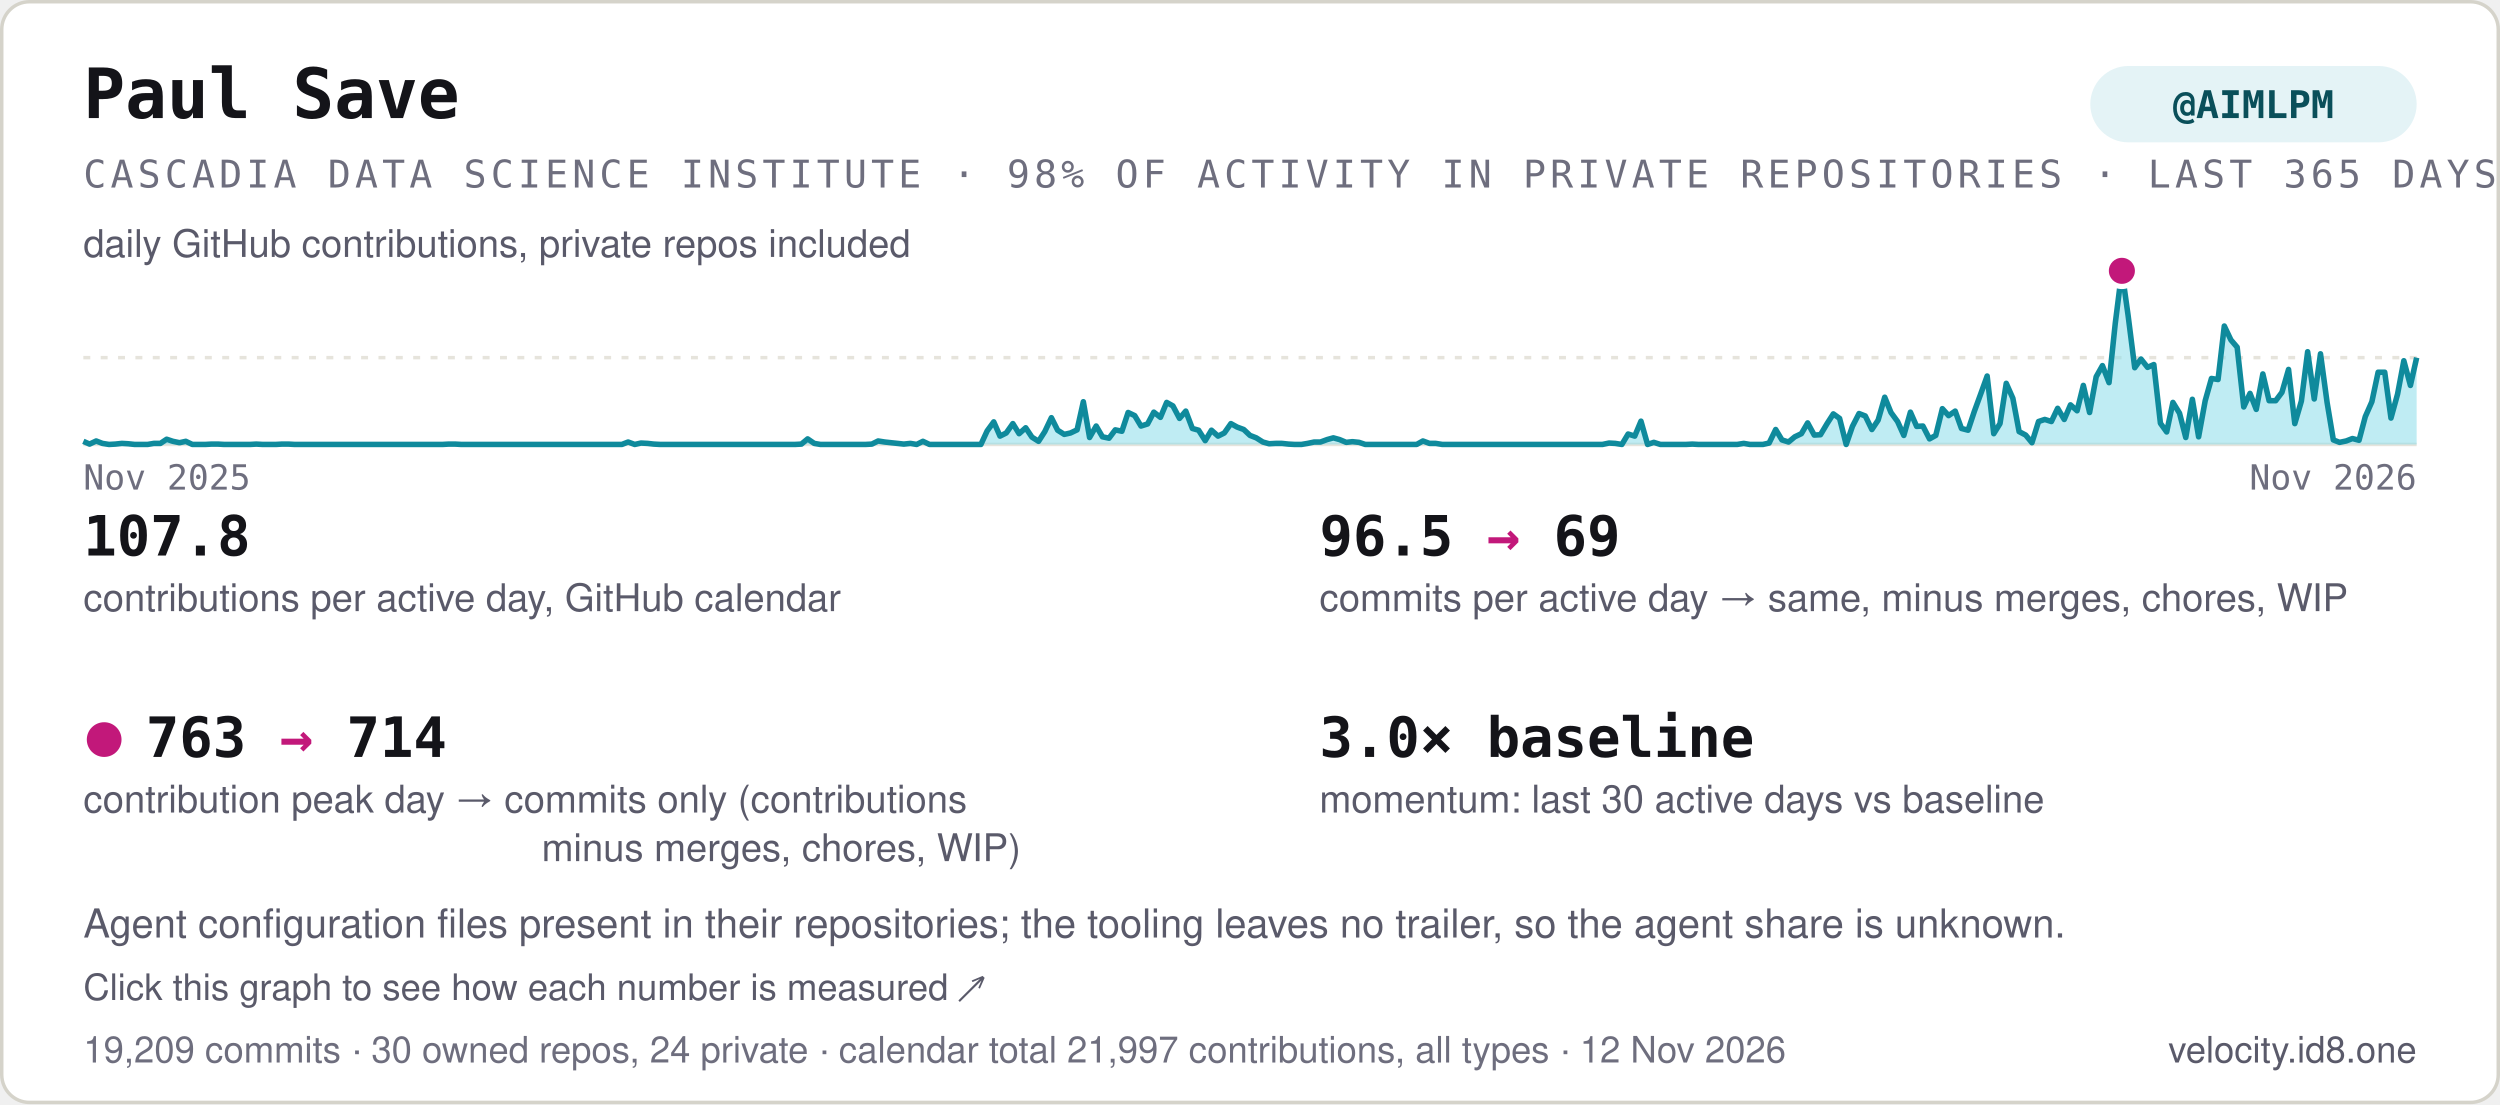
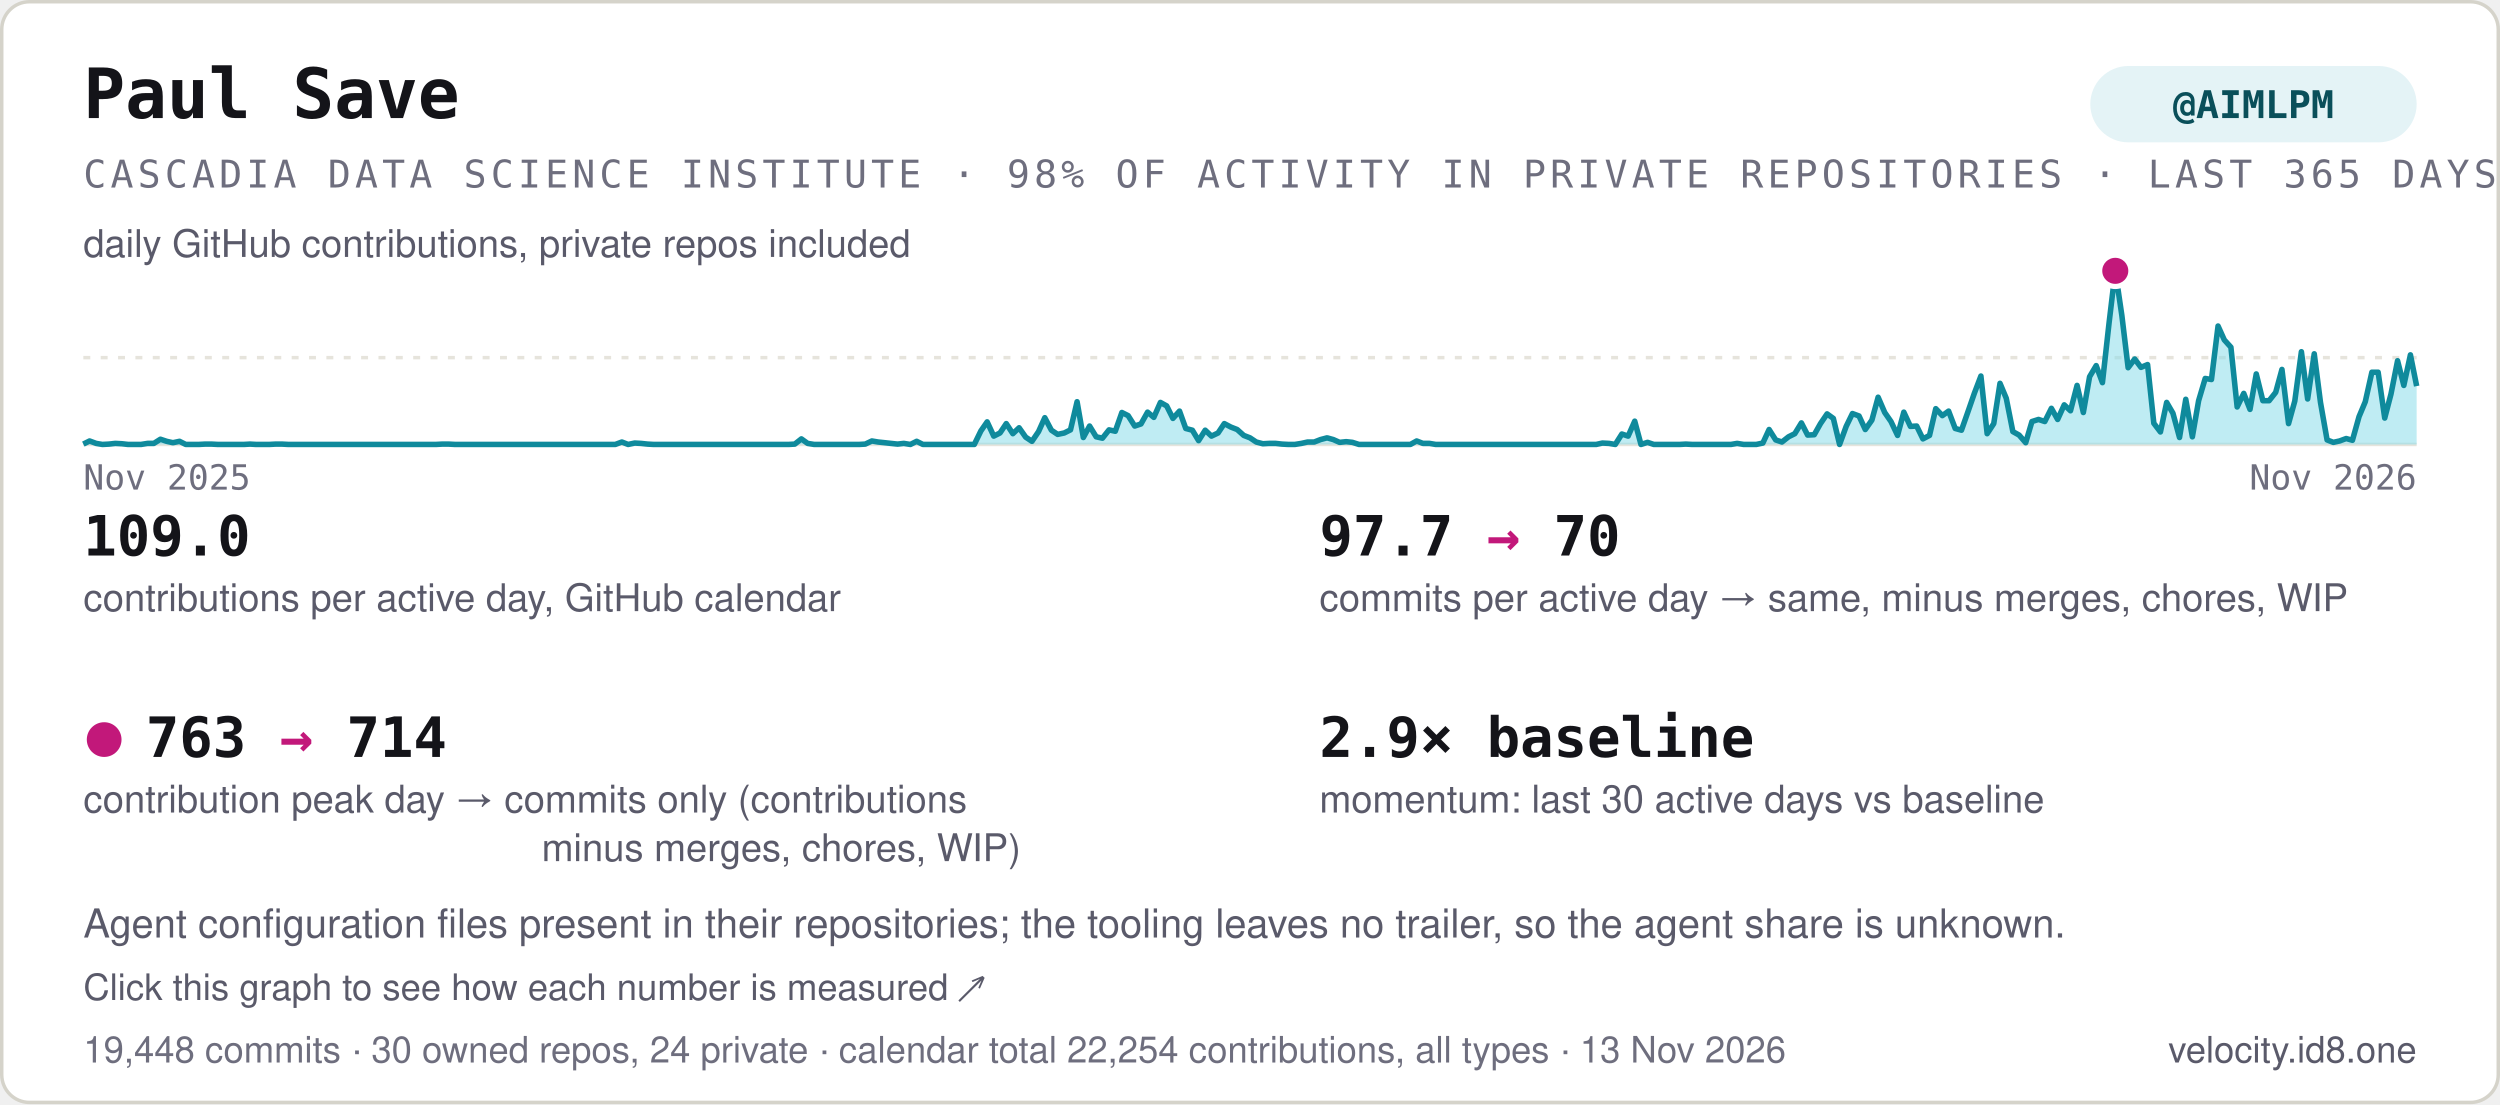
<svg xmlns="http://www.w3.org/2000/svg" width="720" height="318" viewBox="0 0 720 318" role="img" aria-label="Paul Save: Velocity Graph">
  <rect x="0.5" y="0.5" width="719" height="317" rx="8" fill="#FFFFFF" stroke="#D5D3CA" />
  <text x="24" y="34" font-family="Departure Mono, JetBrains Mono, ui-monospace, Menlo, monospace" font-size="20" font-weight="700" fill="#141419">Paul Save</text>
  <text x="24" y="54" font-family="Departure Mono, JetBrains Mono, ui-monospace, Menlo, monospace" font-size="11" letter-spacing="1.2" fill="#6E6E7E">CASCADIA DATA SCIENCE INSTITUTE · 98% OF ACTIVITY IN PRIVATE REPOSITORIES · LAST 365 DAYS</text>
  <rect x="602" y="19" width="94" height="22" rx="11" fill="#E4F3F6" />
  <text x="649" y="34" text-anchor="middle" font-family="Departure Mono, JetBrains Mono, ui-monospace, Menlo, monospace" font-size="11" font-weight="600" fill="#0A4F5A">@AIMLPM</text>
  <line x1="24" x2="696" y1="128" y2="128" stroke="#E6E4DC" />
  <line x1="24" x2="696" y1="103.0" y2="103.0" stroke="#E6E4DC" stroke-dasharray="2 3" />
-   <path d="M24.0,127.1 L25.8,127.9 L27.7,127.0 L29.5,127.7 L31.4,128.0 L33.2,127.9 L35.1,127.7 L36.9,127.8 L38.8,128.0 L40.6,128.0 L42.5,128.0 L44.3,127.7 L46.2,127.7 L48.0,126.5 L49.8,127.1 L51.7,127.5 L53.5,127.1 L55.4,128.0 L57.2,128.0 L59.1,128.0 L60.9,127.9 L62.8,127.9 L64.6,128.0 L66.5,128.0 L68.3,128.0 L70.2,128.0 L72.0,128.0 L73.8,127.9 L75.7,128.0 L77.5,128.0 L79.4,128.0 L81.2,127.9 L83.1,127.9 L84.9,128.0 L86.8,128.0 L88.6,128.0 L90.5,128.0 L92.3,128.0 L94.2,128.0 L96.0,128.0 L97.8,128.0 L99.7,128.0 L101.5,128.0 L103.4,128.0 L105.2,128.0 L107.1,128.0 L108.9,128.0 L110.8,128.0 L112.6,128.0 L114.5,128.0 L116.3,128.0 L118.2,128.0 L120.0,128.0 L121.8,128.0 L123.7,128.0 L125.5,128.0 L127.4,128.0 L129.2,127.9 L131.1,127.9 L132.9,128.0 L134.8,128.0 L136.6,128.0 L138.5,128.0 L140.3,128.0 L142.2,128.0 L144.0,128.0 L145.8,128.0 L147.7,128.0 L149.5,128.0 L151.4,128.0 L153.2,128.0 L155.1,128.0 L156.9,128.0 L158.8,128.0 L160.6,128.0 L162.5,128.0 L164.3,128.0 L166.2,128.0 L168.0,128.0 L169.8,128.0 L171.7,128.0 L173.5,128.0 L175.4,128.0 L177.2,128.0 L179.1,128.0 L180.9,127.3 L182.8,128.0 L184.6,127.6 L186.5,127.7 L188.3,127.9 L190.2,128.0 L192.0,128.0 L193.8,128.0 L195.7,128.0 L197.5,128.0 L199.4,128.0 L201.2,128.0 L203.1,128.0 L204.9,128.0 L206.8,128.0 L208.6,128.0 L210.5,128.0 L212.3,128.0 L214.2,128.0 L216.0,128.0 L217.8,128.0 L219.7,128.0 L221.5,128.0 L223.4,128.0 L225.2,128.0 L227.1,128.0 L228.9,128.0 L230.8,127.9 L232.6,126.4 L234.5,127.7 L236.3,128.0 L238.2,128.0 L240.0,128.0 L241.8,128.0 L243.7,128.0 L245.5,128.0 L247.4,128.0 L249.2,128.0 L251.1,127.9 L252.9,127.0 L254.8,127.3 L256.6,127.5 L258.5,127.7 L260.3,127.9 L262.2,127.7 L264.0,128.0 L265.8,127.1 L267.7,128.0 L269.5,128.0 L271.4,128.0 L273.2,128.0 L275.1,128.0 L276.9,128.0 L278.8,128.0 L280.6,128.0 L282.5,128.0 L284.3,124.1 L286.2,121.5 L288.0,125.6 L289.8,124.7 L291.7,122.0 L293.5,124.9 L295.4,123.2 L297.2,125.9 L299.1,127.1 L300.9,124.3 L302.8,120.3 L304.6,123.9 L306.5,125.1 L308.3,124.7 L310.2,123.8 L312.0,115.7 L313.8,126.0 L315.7,122.7 L317.5,125.8 L319.4,126.2 L321.2,123.8 L323.1,124.2 L324.9,118.8 L326.8,119.7 L328.6,122.7 L330.5,122.1 L332.3,118.7 L334.2,120.2 L336.0,115.9 L337.8,116.9 L339.7,120.5 L341.5,118.4 L343.4,123.4 L345.2,123.9 L347.1,126.9 L348.9,123.9 L350.8,125.6 L352.6,124.7 L354.5,122.0 L356.3,123.0 L358.2,123.7 L360.0,125.4 L361.8,126.1 L363.7,127.3 L365.5,127.8 L367.4,127.7 L369.2,127.7 L371.1,127.9 L372.9,128.0 L374.8,128.0 L376.6,127.7 L378.5,127.3 L380.3,127.3 L382.2,126.6 L384.0,126.1 L385.8,126.6 L387.7,127.4 L389.5,127.2 L391.4,127.4 L393.2,128.0 L395.1,128.0 L396.9,128.0 L398.8,128.0 L400.6,128.0 L402.5,128.0 L404.3,128.0 L406.2,128.0 L408.0,128.0 L409.8,127.0 L411.7,127.7 L413.5,127.7 L415.4,128.0 L417.2,128.0 L419.1,128.0 L420.9,128.0 L422.8,128.0 L424.6,128.0 L426.5,128.0 L428.3,128.0 L430.2,128.0 L432.0,128.0 L433.8,128.0 L435.7,128.0 L437.5,128.0 L439.4,128.0 L441.2,128.0 L443.1,128.0 L444.9,128.0 L446.8,128.0 L448.6,128.0 L450.5,128.0 L452.3,128.0 L454.2,128.0 L456.0,128.0 L457.8,128.0 L459.7,128.0 L461.5,128.0 L463.4,127.6 L465.2,127.7 L467.1,128.0 L468.9,125.0 L470.8,125.6 L472.6,121.3 L474.5,128.0 L476.3,127.4 L478.2,128.0 L480.0,128.0 L481.8,128.0 L483.7,128.0 L485.5,128.0 L487.4,127.9 L489.2,128.0 L491.1,128.0 L492.9,128.0 L494.8,128.0 L496.6,128.0 L498.5,128.0 L500.3,128.0 L502.2,127.7 L504.0,128.0 L505.8,128.0 L507.7,128.0 L509.5,127.6 L511.4,123.7 L513.2,126.7 L515.1,127.3 L516.9,125.8 L518.8,124.9 L520.6,121.8 L522.5,125.3 L524.3,125.2 L526.2,122.0 L528.0,119.2 L529.8,120.5 L531.7,128.0 L533.5,122.8 L535.4,119.1 L537.2,119.8 L539.1,123.7 L540.9,121.0 L542.8,114.4 L544.6,118.8 L546.5,121.4 L548.3,125.4 L550.2,118.7 L552.0,122.8 L553.8,122.7 L555.7,126.4 L557.5,125.4 L559.4,117.7 L561.2,119.7 L563.1,118.4 L564.9,123.4 L566.8,123.9 L568.6,118.5 L570.5,113.3 L572.3,108.3 L574.2,124.9 L576.0,122.0 L577.8,110.4 L579.7,114.7 L581.5,124.3 L583.4,125.3 L585.2,127.5 L587.1,121.4 L588.9,120.8 L590.8,121.4 L592.6,117.6 L594.5,120.8 L596.3,116.6 L598.2,118.3 L600.0,111.0 L601.8,118.8 L603.7,108.5 L605.5,105.3 L607.4,110.2 L609.2,93.1 L611.1,78.0 L612.9,90.9 L614.8,105.9 L616.6,103.4 L618.5,105.8 L620.3,105.0 L622.2,121.9 L624.0,124.4 L625.8,115.9 L627.7,119.0 L629.5,126.0 L631.4,115.0 L633.2,125.8 L635.1,115.4 L636.9,109.0 L638.8,109.3 L640.6,93.9 L642.5,97.9 L644.3,100.0 L646.2,117.2 L648.0,113.3 L649.8,117.9 L651.7,107.7 L653.5,115.4 L655.4,115.4 L657.2,113.0 L659.1,106.4 L660.9,122.0 L662.8,115.5 L664.6,101.3 L666.5,114.9 L668.3,101.9 L670.2,115.9 L672.0,126.7 L673.8,127.4 L675.7,127.0 L677.5,126.3 L679.4,126.8 L681.2,120.0 L683.1,115.7 L684.9,107.2 L686.8,107.2 L688.6,120.4 L690.5,113.5 L692.3,103.9 L694.2,111.0 L696.0,103.0 L696.0,128 L24,128 Z" fill="#8ADCE8" fill-opacity="0.55" />
-   <path d="M24.0,127.1 L25.8,127.9 L27.7,127.0 L29.5,127.7 L31.4,128.0 L33.2,127.9 L35.1,127.7 L36.9,127.8 L38.8,128.0 L40.6,128.0 L42.5,128.0 L44.3,127.7 L46.2,127.7 L48.0,126.5 L49.8,127.1 L51.7,127.5 L53.5,127.1 L55.4,128.0 L57.2,128.0 L59.1,128.0 L60.9,127.9 L62.8,127.9 L64.6,128.0 L66.5,128.0 L68.3,128.0 L70.2,128.0 L72.0,128.0 L73.8,127.9 L75.7,128.0 L77.5,128.0 L79.4,128.0 L81.2,127.9 L83.1,127.9 L84.9,128.0 L86.8,128.0 L88.6,128.0 L90.5,128.0 L92.3,128.0 L94.2,128.0 L96.0,128.0 L97.8,128.0 L99.7,128.0 L101.5,128.0 L103.4,128.0 L105.2,128.0 L107.1,128.0 L108.9,128.0 L110.8,128.0 L112.6,128.0 L114.5,128.0 L116.3,128.0 L118.2,128.0 L120.0,128.0 L121.8,128.0 L123.7,128.0 L125.5,128.0 L127.4,128.0 L129.2,127.9 L131.1,127.9 L132.9,128.0 L134.8,128.0 L136.6,128.0 L138.5,128.0 L140.3,128.0 L142.2,128.0 L144.0,128.0 L145.8,128.0 L147.7,128.0 L149.5,128.0 L151.4,128.0 L153.2,128.0 L155.1,128.0 L156.9,128.0 L158.8,128.0 L160.6,128.0 L162.5,128.0 L164.3,128.0 L166.2,128.0 L168.0,128.0 L169.8,128.0 L171.7,128.0 L173.5,128.0 L175.4,128.0 L177.2,128.0 L179.1,128.0 L180.9,127.3 L182.8,128.0 L184.6,127.6 L186.5,127.7 L188.3,127.9 L190.2,128.0 L192.0,128.0 L193.8,128.0 L195.7,128.0 L197.5,128.0 L199.4,128.0 L201.2,128.0 L203.1,128.0 L204.9,128.0 L206.8,128.0 L208.6,128.0 L210.5,128.0 L212.3,128.0 L214.2,128.0 L216.0,128.0 L217.8,128.0 L219.7,128.0 L221.5,128.0 L223.4,128.0 L225.2,128.0 L227.1,128.0 L228.9,128.0 L230.8,127.9 L232.6,126.4 L234.5,127.7 L236.3,128.0 L238.2,128.0 L240.0,128.0 L241.8,128.0 L243.7,128.0 L245.5,128.0 L247.4,128.0 L249.2,128.0 L251.1,127.9 L252.9,127.0 L254.8,127.3 L256.6,127.5 L258.5,127.7 L260.3,127.9 L262.2,127.7 L264.0,128.0 L265.8,127.1 L267.7,128.0 L269.5,128.0 L271.4,128.0 L273.2,128.0 L275.1,128.0 L276.9,128.0 L278.8,128.0 L280.6,128.0 L282.5,128.0 L284.3,124.1 L286.2,121.5 L288.0,125.6 L289.8,124.7 L291.7,122.0 L293.5,124.9 L295.4,123.2 L297.2,125.9 L299.1,127.1 L300.9,124.3 L302.8,120.3 L304.6,123.9 L306.5,125.1 L308.3,124.7 L310.2,123.8 L312.0,115.7 L313.8,126.0 L315.7,122.7 L317.5,125.8 L319.4,126.2 L321.2,123.8 L323.1,124.2 L324.9,118.8 L326.8,119.7 L328.6,122.7 L330.5,122.1 L332.3,118.7 L334.2,120.2 L336.0,115.9 L337.8,116.9 L339.7,120.5 L341.5,118.4 L343.4,123.4 L345.2,123.9 L347.1,126.9 L348.9,123.9 L350.8,125.6 L352.6,124.7 L354.5,122.0 L356.3,123.0 L358.2,123.7 L360.0,125.4 L361.8,126.1 L363.7,127.3 L365.5,127.8 L367.4,127.7 L369.2,127.7 L371.1,127.9 L372.9,128.0 L374.8,128.0 L376.6,127.7 L378.5,127.3 L380.3,127.3 L382.2,126.6 L384.0,126.1 L385.8,126.6 L387.7,127.4 L389.5,127.2 L391.4,127.4 L393.2,128.0 L395.1,128.0 L396.9,128.0 L398.8,128.0 L400.6,128.0 L402.5,128.0 L404.3,128.0 L406.2,128.0 L408.0,128.0 L409.8,127.0 L411.7,127.7 L413.5,127.7 L415.4,128.0 L417.2,128.0 L419.1,128.0 L420.9,128.0 L422.8,128.0 L424.6,128.0 L426.5,128.0 L428.3,128.0 L430.2,128.0 L432.0,128.0 L433.8,128.0 L435.7,128.0 L437.5,128.0 L439.4,128.0 L441.2,128.0 L443.1,128.0 L444.9,128.0 L446.8,128.0 L448.6,128.0 L450.5,128.0 L452.3,128.0 L454.2,128.0 L456.0,128.0 L457.8,128.0 L459.7,128.0 L461.5,128.0 L463.4,127.6 L465.2,127.7 L467.1,128.0 L468.9,125.0 L470.8,125.6 L472.6,121.3 L474.5,128.0 L476.3,127.4 L478.2,128.0 L480.0,128.0 L481.8,128.0 L483.7,128.0 L485.5,128.0 L487.4,127.9 L489.2,128.0 L491.1,128.0 L492.9,128.0 L494.8,128.0 L496.6,128.0 L498.5,128.0 L500.3,128.0 L502.2,127.7 L504.0,128.0 L505.8,128.0 L507.7,128.0 L509.5,127.6 L511.4,123.7 L513.2,126.7 L515.1,127.3 L516.9,125.8 L518.8,124.9 L520.6,121.8 L522.5,125.3 L524.3,125.2 L526.2,122.0 L528.0,119.2 L529.8,120.5 L531.7,128.0 L533.5,122.8 L535.4,119.1 L537.2,119.8 L539.1,123.7 L540.9,121.0 L542.8,114.4 L544.6,118.8 L546.5,121.4 L548.3,125.4 L550.2,118.7 L552.0,122.8 L553.8,122.7 L555.7,126.4 L557.5,125.4 L559.4,117.7 L561.2,119.7 L563.1,118.4 L564.9,123.4 L566.8,123.9 L568.6,118.5 L570.5,113.3 L572.3,108.3 L574.2,124.9 L576.0,122.0 L577.8,110.4 L579.7,114.7 L581.5,124.3 L583.4,125.3 L585.2,127.5 L587.1,121.4 L588.9,120.8 L590.8,121.4 L592.6,117.6 L594.5,120.8 L596.3,116.6 L598.2,118.3 L600.0,111.0 L601.8,118.8 L603.7,108.5 L605.5,105.3 L607.4,110.2 L609.2,93.1 L611.1,78.0 L612.9,90.9 L614.8,105.9 L616.6,103.4 L618.5,105.8 L620.3,105.0 L622.2,121.9 L624.0,124.4 L625.8,115.9 L627.7,119.0 L629.5,126.0 L631.4,115.0 L633.2,125.8 L635.1,115.4 L636.9,109.0 L638.8,109.3 L640.6,93.9 L642.5,97.9 L644.3,100.0 L646.2,117.2 L648.0,113.3 L649.8,117.9 L651.7,107.7 L653.5,115.4 L655.4,115.4 L657.2,113.0 L659.1,106.4 L660.9,122.0 L662.8,115.5 L664.6,101.3 L666.5,114.9 L668.3,101.9 L670.2,115.9 L672.0,126.7 L673.8,127.4 L675.7,127.0 L677.5,126.3 L679.4,126.8 L681.2,120.0 L683.1,115.7 L684.9,107.2 L686.8,107.2 L688.6,120.4 L690.5,113.5 L692.3,103.9 L694.2,111.0 L696.0,103.0" fill="none" stroke="#0F8A9C" stroke-width="1.6" stroke-linejoin="round" />
-   <circle cx="611.1" cy="78.0" r="4.5" fill="#C2187A" stroke="#FFFFFF" stroke-width="1.5" />
+   <path d="M24.0,127.9 L25.8,127.0 L27.7,127.7 L29.5,128.0 L31.4,127.9 L33.2,127.7 L35.1,127.8 L36.9,128.0 L38.8,128.0 L40.6,128.0 L42.5,127.7 L44.3,127.7 L46.2,126.5 L48.0,127.1 L49.8,127.5 L51.7,127.1 L53.5,128.0 L55.4,128.0 L57.2,128.0 L59.1,127.9 L60.9,127.9 L62.8,128.0 L64.6,128.0 L66.5,128.0 L68.3,128.0 L70.2,128.0 L72.0,127.9 L73.8,128.0 L75.7,128.0 L77.5,128.0 L79.4,127.9 L81.2,127.9 L83.1,128.0 L84.9,128.0 L86.8,128.0 L88.6,128.0 L90.5,128.0 L92.3,128.0 L94.2,128.0 L96.0,128.0 L97.8,128.0 L99.7,128.0 L101.5,128.0 L103.4,128.0 L105.2,128.0 L107.1,128.0 L108.9,128.0 L110.8,128.0 L112.6,128.0 L114.5,128.0 L116.3,128.0 L118.2,128.0 L120.0,128.0 L121.8,128.0 L123.7,128.0 L125.5,128.0 L127.4,127.9 L129.2,127.9 L131.1,128.0 L132.9,128.0 L134.8,128.0 L136.6,128.0 L138.5,128.0 L140.3,128.0 L142.2,128.0 L144.0,128.0 L145.8,128.0 L147.7,128.0 L149.5,128.0 L151.4,128.0 L153.2,128.0 L155.1,128.0 L156.9,128.0 L158.8,128.0 L160.6,128.0 L162.5,128.0 L164.3,128.0 L166.2,128.0 L168.0,128.0 L169.8,128.0 L171.7,128.0 L173.5,128.0 L175.4,128.0 L177.2,128.0 L179.1,127.3 L180.9,128.0 L182.8,127.6 L184.6,127.7 L186.5,127.9 L188.3,128.0 L190.2,128.0 L192.0,128.0 L193.8,128.0 L195.7,128.0 L197.5,128.0 L199.4,128.0 L201.2,128.0 L203.1,128.0 L204.9,128.0 L206.8,128.0 L208.6,128.0 L210.5,128.0 L212.3,128.0 L214.2,128.0 L216.0,128.0 L217.8,128.0 L219.7,128.0 L221.5,128.0 L223.4,128.0 L225.2,128.0 L227.1,128.0 L228.9,127.9 L230.8,126.4 L232.6,127.7 L234.5,128.0 L236.3,128.0 L238.2,128.0 L240.0,128.0 L241.8,128.0 L243.7,128.0 L245.5,128.0 L247.4,128.0 L249.2,127.9 L251.1,127.0 L252.9,127.3 L254.8,127.5 L256.6,127.7 L258.5,127.9 L260.3,127.7 L262.2,128.0 L264.0,127.1 L265.8,128.0 L267.7,128.0 L269.5,128.0 L271.4,128.0 L273.2,128.0 L275.1,128.0 L276.9,128.0 L278.8,128.0 L280.6,128.0 L282.5,124.1 L284.3,121.5 L286.2,125.6 L288.0,124.7 L289.8,122.0 L291.7,124.9 L293.5,123.2 L295.4,125.9 L297.2,127.1 L299.1,124.3 L300.9,120.3 L302.8,123.9 L304.6,125.1 L306.5,124.7 L308.3,123.8 L310.2,115.7 L312.0,126.0 L313.8,122.7 L315.7,125.8 L317.5,126.2 L319.4,123.8 L321.2,124.2 L323.1,118.8 L324.9,119.7 L326.8,122.7 L328.6,122.1 L330.5,118.7 L332.3,120.2 L334.2,115.9 L336.0,116.9 L337.8,120.5 L339.7,118.4 L341.5,123.4 L343.4,123.9 L345.2,126.9 L347.1,123.9 L348.9,125.6 L350.8,124.7 L352.6,122.0 L354.5,123.0 L356.3,123.7 L358.2,125.4 L360.0,126.1 L361.8,127.3 L363.7,127.8 L365.5,127.7 L367.4,127.7 L369.2,127.9 L371.1,128.0 L372.9,128.0 L374.8,127.7 L376.6,127.3 L378.5,127.3 L380.3,126.6 L382.2,126.1 L384.0,126.6 L385.8,127.4 L387.7,127.2 L389.5,127.4 L391.4,128.0 L393.2,128.0 L395.1,128.0 L396.9,128.0 L398.8,128.0 L400.6,128.0 L402.5,128.0 L404.3,128.0 L406.2,128.0 L408.0,127.0 L409.8,127.7 L411.7,127.7 L413.5,128.0 L415.4,128.0 L417.2,128.0 L419.1,128.0 L420.9,128.0 L422.8,128.0 L424.6,128.0 L426.5,128.0 L428.3,128.0 L430.2,128.0 L432.0,128.0 L433.8,128.0 L435.7,128.0 L437.5,128.0 L439.4,128.0 L441.2,128.0 L443.1,128.0 L444.9,128.0 L446.8,128.0 L448.6,128.0 L450.5,128.0 L452.3,128.0 L454.2,128.0 L456.0,128.0 L457.8,128.0 L459.7,128.0 L461.5,127.6 L463.4,127.7 L465.2,128.0 L467.1,125.0 L468.9,125.6 L470.8,121.3 L472.6,128.0 L474.5,127.4 L476.3,128.0 L478.2,128.0 L480.0,128.0 L481.8,128.0 L483.7,128.0 L485.5,127.9 L487.4,128.0 L489.2,128.0 L491.1,128.0 L492.9,128.0 L494.8,128.0 L496.6,128.0 L498.5,128.0 L500.3,127.7 L502.2,128.0 L504.0,128.0 L505.8,128.0 L507.7,127.6 L509.5,123.7 L511.4,126.7 L513.2,127.3 L515.1,125.8 L516.9,124.9 L518.8,121.8 L520.6,125.3 L522.5,125.2 L524.3,122.0 L526.2,119.2 L528.0,120.5 L529.8,128.0 L531.7,122.8 L533.5,119.1 L535.4,119.8 L537.2,123.7 L539.1,121.0 L540.9,114.4 L542.8,118.8 L544.6,121.4 L546.5,125.4 L548.3,118.7 L550.2,122.8 L552.0,122.7 L553.8,126.4 L555.7,125.4 L557.5,117.7 L559.4,119.7 L561.2,118.4 L563.1,123.4 L564.9,123.9 L566.8,118.5 L568.6,113.3 L570.5,108.3 L572.3,124.9 L574.2,122.0 L576.0,110.4 L577.8,114.7 L579.7,124.3 L581.5,125.3 L583.4,127.5 L585.2,121.4 L587.1,120.8 L588.9,121.4 L590.8,117.6 L592.6,120.8 L594.5,116.6 L596.3,118.3 L598.2,111.0 L600.0,118.8 L601.8,108.5 L603.7,105.3 L605.5,110.2 L607.4,93.1 L609.2,78.0 L611.1,90.9 L612.9,105.9 L614.8,103.4 L616.6,105.8 L618.5,105.0 L620.3,121.9 L622.2,124.4 L624.0,115.9 L625.8,119.0 L627.7,126.0 L629.5,115.0 L631.4,125.8 L633.2,115.4 L635.1,109.0 L636.9,109.3 L638.8,93.9 L640.6,97.9 L642.5,100.0 L644.3,117.2 L646.2,113.3 L648.0,117.9 L649.8,107.7 L651.7,115.4 L653.5,115.4 L655.4,113.0 L657.2,106.4 L659.1,122.0 L660.9,115.5 L662.8,101.3 L664.6,114.9 L666.5,101.9 L668.3,115.9 L670.2,126.7 L672.0,127.4 L673.8,127.0 L675.7,126.3 L677.5,126.8 L679.4,120.0 L681.2,115.7 L683.1,107.2 L684.9,107.2 L686.8,120.4 L688.6,113.5 L690.5,103.9 L692.3,111.0 L694.2,102.2 L696.0,111.2 L696.0,128 L24,128 Z" fill="#8ADCE8" fill-opacity="0.55" />
+   <path d="M24.0,127.9 L25.8,127.0 L27.7,127.7 L29.5,128.0 L31.4,127.9 L33.2,127.7 L35.1,127.8 L36.9,128.0 L38.8,128.0 L40.6,128.0 L42.5,127.7 L44.3,127.7 L46.2,126.5 L48.0,127.1 L49.8,127.5 L51.7,127.1 L53.5,128.0 L55.4,128.0 L57.2,128.0 L59.1,127.9 L60.9,127.9 L62.8,128.0 L64.6,128.0 L66.5,128.0 L68.3,128.0 L70.2,128.0 L72.0,127.9 L73.8,128.0 L75.7,128.0 L77.5,128.0 L79.4,127.9 L81.2,127.9 L83.1,128.0 L84.9,128.0 L86.8,128.0 L88.6,128.0 L90.5,128.0 L92.3,128.0 L94.2,128.0 L96.0,128.0 L97.8,128.0 L99.7,128.0 L101.5,128.0 L103.4,128.0 L105.2,128.0 L107.1,128.0 L108.9,128.0 L110.8,128.0 L112.6,128.0 L114.5,128.0 L116.3,128.0 L118.2,128.0 L120.0,128.0 L121.8,128.0 L123.7,128.0 L125.5,128.0 L127.4,127.9 L129.2,127.9 L131.1,128.0 L132.9,128.0 L134.8,128.0 L136.6,128.0 L138.5,128.0 L140.3,128.0 L142.2,128.0 L144.0,128.0 L145.8,128.0 L147.7,128.0 L149.5,128.0 L151.4,128.0 L153.2,128.0 L155.1,128.0 L156.9,128.0 L158.8,128.0 L160.6,128.0 L162.5,128.0 L164.3,128.0 L166.2,128.0 L168.0,128.0 L169.8,128.0 L171.7,128.0 L173.5,128.0 L175.4,128.0 L177.2,128.0 L179.1,127.3 L180.9,128.0 L182.8,127.6 L184.6,127.7 L186.5,127.9 L188.3,128.0 L190.2,128.0 L192.0,128.0 L193.8,128.0 L195.7,128.0 L197.5,128.0 L199.4,128.0 L201.2,128.0 L203.1,128.0 L204.9,128.0 L206.8,128.0 L208.6,128.0 L210.5,128.0 L212.3,128.0 L214.2,128.0 L216.0,128.0 L217.8,128.0 L219.7,128.0 L221.5,128.0 L223.4,128.0 L225.2,128.0 L227.1,128.0 L228.9,127.9 L230.8,126.4 L232.6,127.7 L234.5,128.0 L236.3,128.0 L238.2,128.0 L240.0,128.0 L241.8,128.0 L243.7,128.0 L245.5,128.0 L247.4,128.0 L249.2,127.9 L251.1,127.0 L252.9,127.3 L254.8,127.5 L256.6,127.7 L258.5,127.9 L260.3,127.7 L262.2,128.0 L264.0,127.1 L265.8,128.0 L267.7,128.0 L269.5,128.0 L271.4,128.0 L273.2,128.0 L275.1,128.0 L276.9,128.0 L278.8,128.0 L280.6,128.0 L282.5,124.1 L284.3,121.5 L286.2,125.6 L288.0,124.7 L289.8,122.0 L291.7,124.9 L293.5,123.2 L295.4,125.9 L297.2,127.1 L299.1,124.3 L300.9,120.3 L302.8,123.9 L304.6,125.1 L306.5,124.7 L308.3,123.8 L310.2,115.7 L312.0,126.0 L313.8,122.7 L315.7,125.8 L317.5,126.2 L319.4,123.8 L321.2,124.2 L323.1,118.8 L324.9,119.7 L326.8,122.7 L328.6,122.1 L330.5,118.7 L332.3,120.2 L334.2,115.9 L336.0,116.9 L337.8,120.5 L339.7,118.4 L341.5,123.4 L343.4,123.9 L345.2,126.9 L347.1,123.9 L348.9,125.6 L350.8,124.7 L352.6,122.0 L354.5,123.0 L356.3,123.7 L358.2,125.4 L360.0,126.1 L361.8,127.3 L363.7,127.8 L365.5,127.7 L367.4,127.7 L369.2,127.9 L371.1,128.0 L372.9,128.0 L374.8,127.7 L376.6,127.3 L378.5,127.3 L380.3,126.6 L382.2,126.1 L384.0,126.6 L385.8,127.4 L387.7,127.2 L389.5,127.4 L391.4,128.0 L393.2,128.0 L395.1,128.0 L396.9,128.0 L398.8,128.0 L400.6,128.0 L402.5,128.0 L404.3,128.0 L406.2,128.0 L408.0,127.0 L409.8,127.7 L411.7,127.7 L413.5,128.0 L415.4,128.0 L417.2,128.0 L419.1,128.0 L420.9,128.0 L422.8,128.0 L424.6,128.0 L426.5,128.0 L428.3,128.0 L430.2,128.0 L432.0,128.0 L433.8,128.0 L435.7,128.0 L437.5,128.0 L439.4,128.0 L441.2,128.0 L443.1,128.0 L444.9,128.0 L446.8,128.0 L448.6,128.0 L450.5,128.0 L452.3,128.0 L454.2,128.0 L456.0,128.0 L457.8,128.0 L459.7,128.0 L461.5,127.6 L463.4,127.7 L465.2,128.0 L467.1,125.0 L468.9,125.6 L470.8,121.3 L472.6,128.0 L474.5,127.4 L476.3,128.0 L478.2,128.0 L480.0,128.0 L481.8,128.0 L483.7,128.0 L485.5,127.9 L487.4,128.0 L489.2,128.0 L491.1,128.0 L492.9,128.0 L494.8,128.0 L496.6,128.0 L498.5,128.0 L500.3,127.7 L502.2,128.0 L504.0,128.0 L505.8,128.0 L507.7,127.6 L509.5,123.7 L511.4,126.7 L513.2,127.3 L515.1,125.8 L516.9,124.9 L518.8,121.8 L520.6,125.3 L522.5,125.2 L524.3,122.0 L526.2,119.2 L528.0,120.5 L529.8,128.0 L531.7,122.8 L533.5,119.1 L535.4,119.8 L537.2,123.7 L539.1,121.0 L540.9,114.4 L542.8,118.8 L544.6,121.4 L546.5,125.4 L548.3,118.7 L550.2,122.8 L552.0,122.7 L553.8,126.4 L555.7,125.4 L557.5,117.7 L559.4,119.7 L561.2,118.4 L563.1,123.4 L564.9,123.9 L566.8,118.5 L568.6,113.3 L570.5,108.3 L572.3,124.9 L574.2,122.0 L576.0,110.4 L577.8,114.7 L579.7,124.3 L581.5,125.3 L583.4,127.5 L585.2,121.4 L587.1,120.8 L588.9,121.4 L590.8,117.6 L592.6,120.8 L594.5,116.6 L596.3,118.3 L598.2,111.0 L600.0,118.8 L601.8,108.5 L603.7,105.3 L605.5,110.2 L607.4,93.1 L609.2,78.0 L611.1,90.9 L612.9,105.9 L614.8,103.4 L616.6,105.8 L618.5,105.0 L620.3,121.9 L622.2,124.4 L624.0,115.9 L625.8,119.0 L627.7,126.0 L629.5,115.0 L631.4,125.8 L633.2,115.4 L635.1,109.0 L636.9,109.3 L638.8,93.9 L640.6,97.9 L642.5,100.0 L644.3,117.2 L646.2,113.3 L648.0,117.9 L649.8,107.7 L651.7,115.4 L653.5,115.4 L655.4,113.0 L657.2,106.4 L659.1,122.0 L660.9,115.5 L662.8,101.3 L664.6,114.9 L666.5,101.9 L668.3,115.9 L670.2,126.7 L672.0,127.4 L673.8,127.0 L675.7,126.3 L677.5,126.8 L679.4,120.0 L681.2,115.7 L683.1,107.2 L684.9,107.2 L686.8,120.4 L688.6,113.5 L690.5,103.9 L692.3,111.0 L694.2,102.2 L696.0,111.2" fill="none" stroke="#0F8A9C" stroke-width="1.6" stroke-linejoin="round" />
+   <circle cx="609.2" cy="78.0" r="4.5" fill="#C2187A" stroke="#FFFFFF" stroke-width="1.5" />
  <text x="24" y="141" font-family="Departure Mono, JetBrains Mono, ui-monospace, Menlo, monospace" font-size="10" fill="#6E6E7E">Nov 2025</text>
  <text x="696" y="141" text-anchor="end" font-family="Departure Mono, JetBrains Mono, ui-monospace, Menlo, monospace" font-size="10" fill="#6E6E7E">Nov 2026</text>
  <text x="24" y="74" font-family="-apple-system, BlinkMacSystemFont, 'Segoe UI', Helvetica, Arial, sans-serif" font-size="11" fill="#5A5A6A">daily GitHub contributions, private repos included</text>
-   <text x="24" y="160" font-family="Departure Mono, JetBrains Mono, ui-monospace, Menlo, monospace" font-size="16" font-weight="600" fill="#141419">107.8</text>
+   <text x="24" y="160" font-family="Departure Mono, JetBrains Mono, ui-monospace, Menlo, monospace" font-size="16" font-weight="600" fill="#141419">109.0</text>
  <text x="24" y="176" font-family="-apple-system, BlinkMacSystemFont, 'Segoe UI', Helvetica, Arial, sans-serif" font-size="11" fill="#5A5A6A">contributions per active day, GitHub calendar</text>
-   <text x="380" y="160" font-family="Departure Mono, JetBrains Mono, ui-monospace, Menlo, monospace" font-size="16" font-weight="600" fill="#141419">96.5 <tspan fill="#C2187A">→</tspan> 69</text>
+   <text x="380" y="160" font-family="Departure Mono, JetBrains Mono, ui-monospace, Menlo, monospace" font-size="16" font-weight="600" fill="#141419">97.7 <tspan fill="#C2187A">→</tspan> 70</text>
  <text x="380" y="176" font-family="-apple-system, BlinkMacSystemFont, 'Segoe UI', Helvetica, Arial, sans-serif" font-size="11" fill="#5A5A6A">commits per active day → same, minus merges, chores, WIP</text>
  <circle cx="30" cy="213" r="5" fill="#C2187A" />
  <text x="42" y="218" font-family="Departure Mono, JetBrains Mono, ui-monospace, Menlo, monospace" font-size="16" font-weight="600" fill="#141419">763 <tspan fill="#C2187A">→</tspan> 714</text>
  <text x="24" y="234" font-family="-apple-system, BlinkMacSystemFont, 'Segoe UI', Helvetica, Arial, sans-serif" font-size="11" fill="#5A5A6A">contribution peak day → commits only (contributions</text>
  <text x="156" y="248" font-family="-apple-system, BlinkMacSystemFont, 'Segoe UI', Helvetica, Arial, sans-serif" font-size="11" fill="#5A5A6A">minus merges, chores, WIP)</text>
-   <text x="380" y="218" font-family="Departure Mono, JetBrains Mono, ui-monospace, Menlo, monospace" font-size="16" font-weight="600" fill="#141419">3.0× baseline</text>
+   <text x="380" y="218" font-family="Departure Mono, JetBrains Mono, ui-monospace, Menlo, monospace" font-size="16" font-weight="600" fill="#141419">2.9× baseline</text>
  <text x="380" y="234" font-family="-apple-system, BlinkMacSystemFont, 'Segoe UI', Helvetica, Arial, sans-serif" font-size="11" fill="#5A5A6A">momentum: last 30 active days vs baseline</text>
  <text x="24" y="270" font-family="-apple-system, BlinkMacSystemFont, 'Segoe UI', Helvetica, Arial, sans-serif" font-size="11.5" fill="#5A5A6A">Agent configuration files present in their repositories; the tooling leaves no trailer, so the agent share is unknown.</text>
  <text x="24" y="288" font-family="-apple-system, BlinkMacSystemFont, 'Segoe UI', Helvetica, Arial, sans-serif" font-size="10.5" fill="#5A5A6A">Click this graph to see how each number is measured ↗</text>
-   <text x="24" y="306" font-family="-apple-system, BlinkMacSystemFont, 'Segoe UI', Helvetica, Arial, sans-serif" font-size="10.5" fill="#6E6E7E">19,209 commits · 30 owned repos, 24 private · calendar total 21,997 contributions, all types · 12 Nov 2026</text>
+   <text x="24" y="306" font-family="-apple-system, BlinkMacSystemFont, 'Segoe UI', Helvetica, Arial, sans-serif" font-size="10.5" fill="#6E6E7E">19,448 commits · 30 owned repos, 24 private · calendar total 22,254 contributions, all types · 13 Nov 2026</text>
  <text x="696" y="306" text-anchor="end" font-family="-apple-system, BlinkMacSystemFont, 'Segoe UI', Helvetica, Arial, sans-serif" font-size="10.5" fill="#5A5A6A">velocity.id8.one</text>
</svg>
